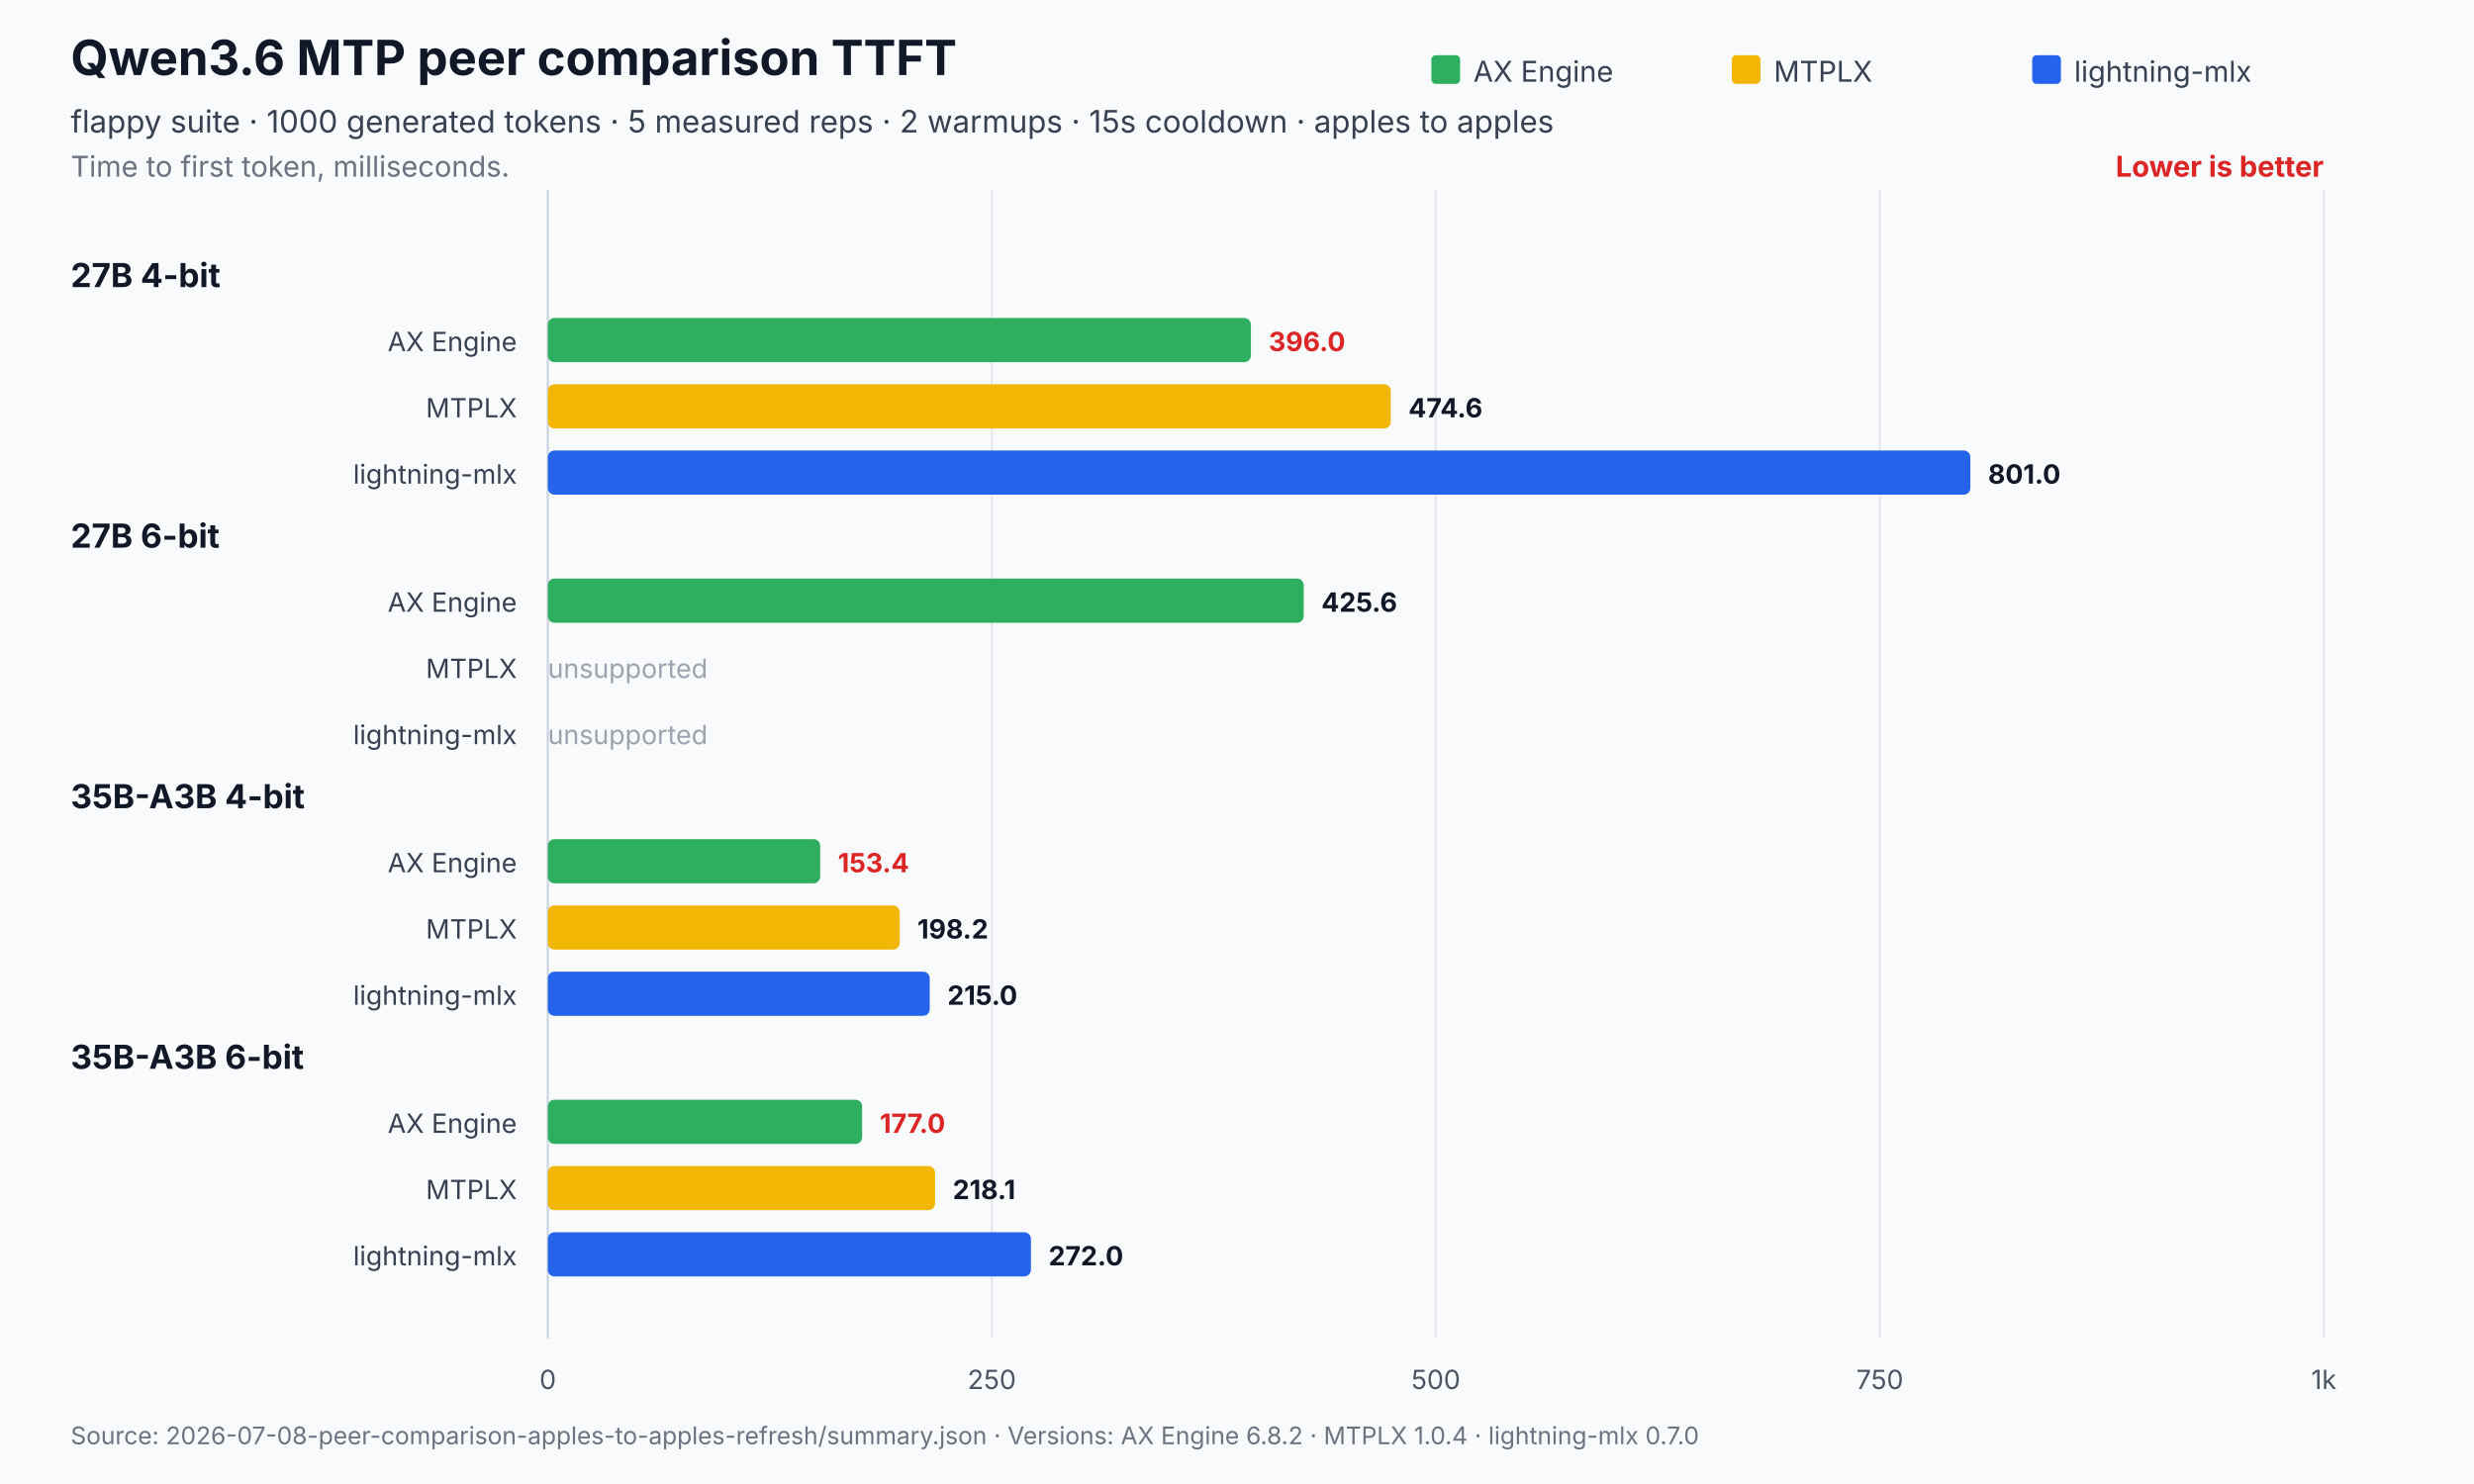
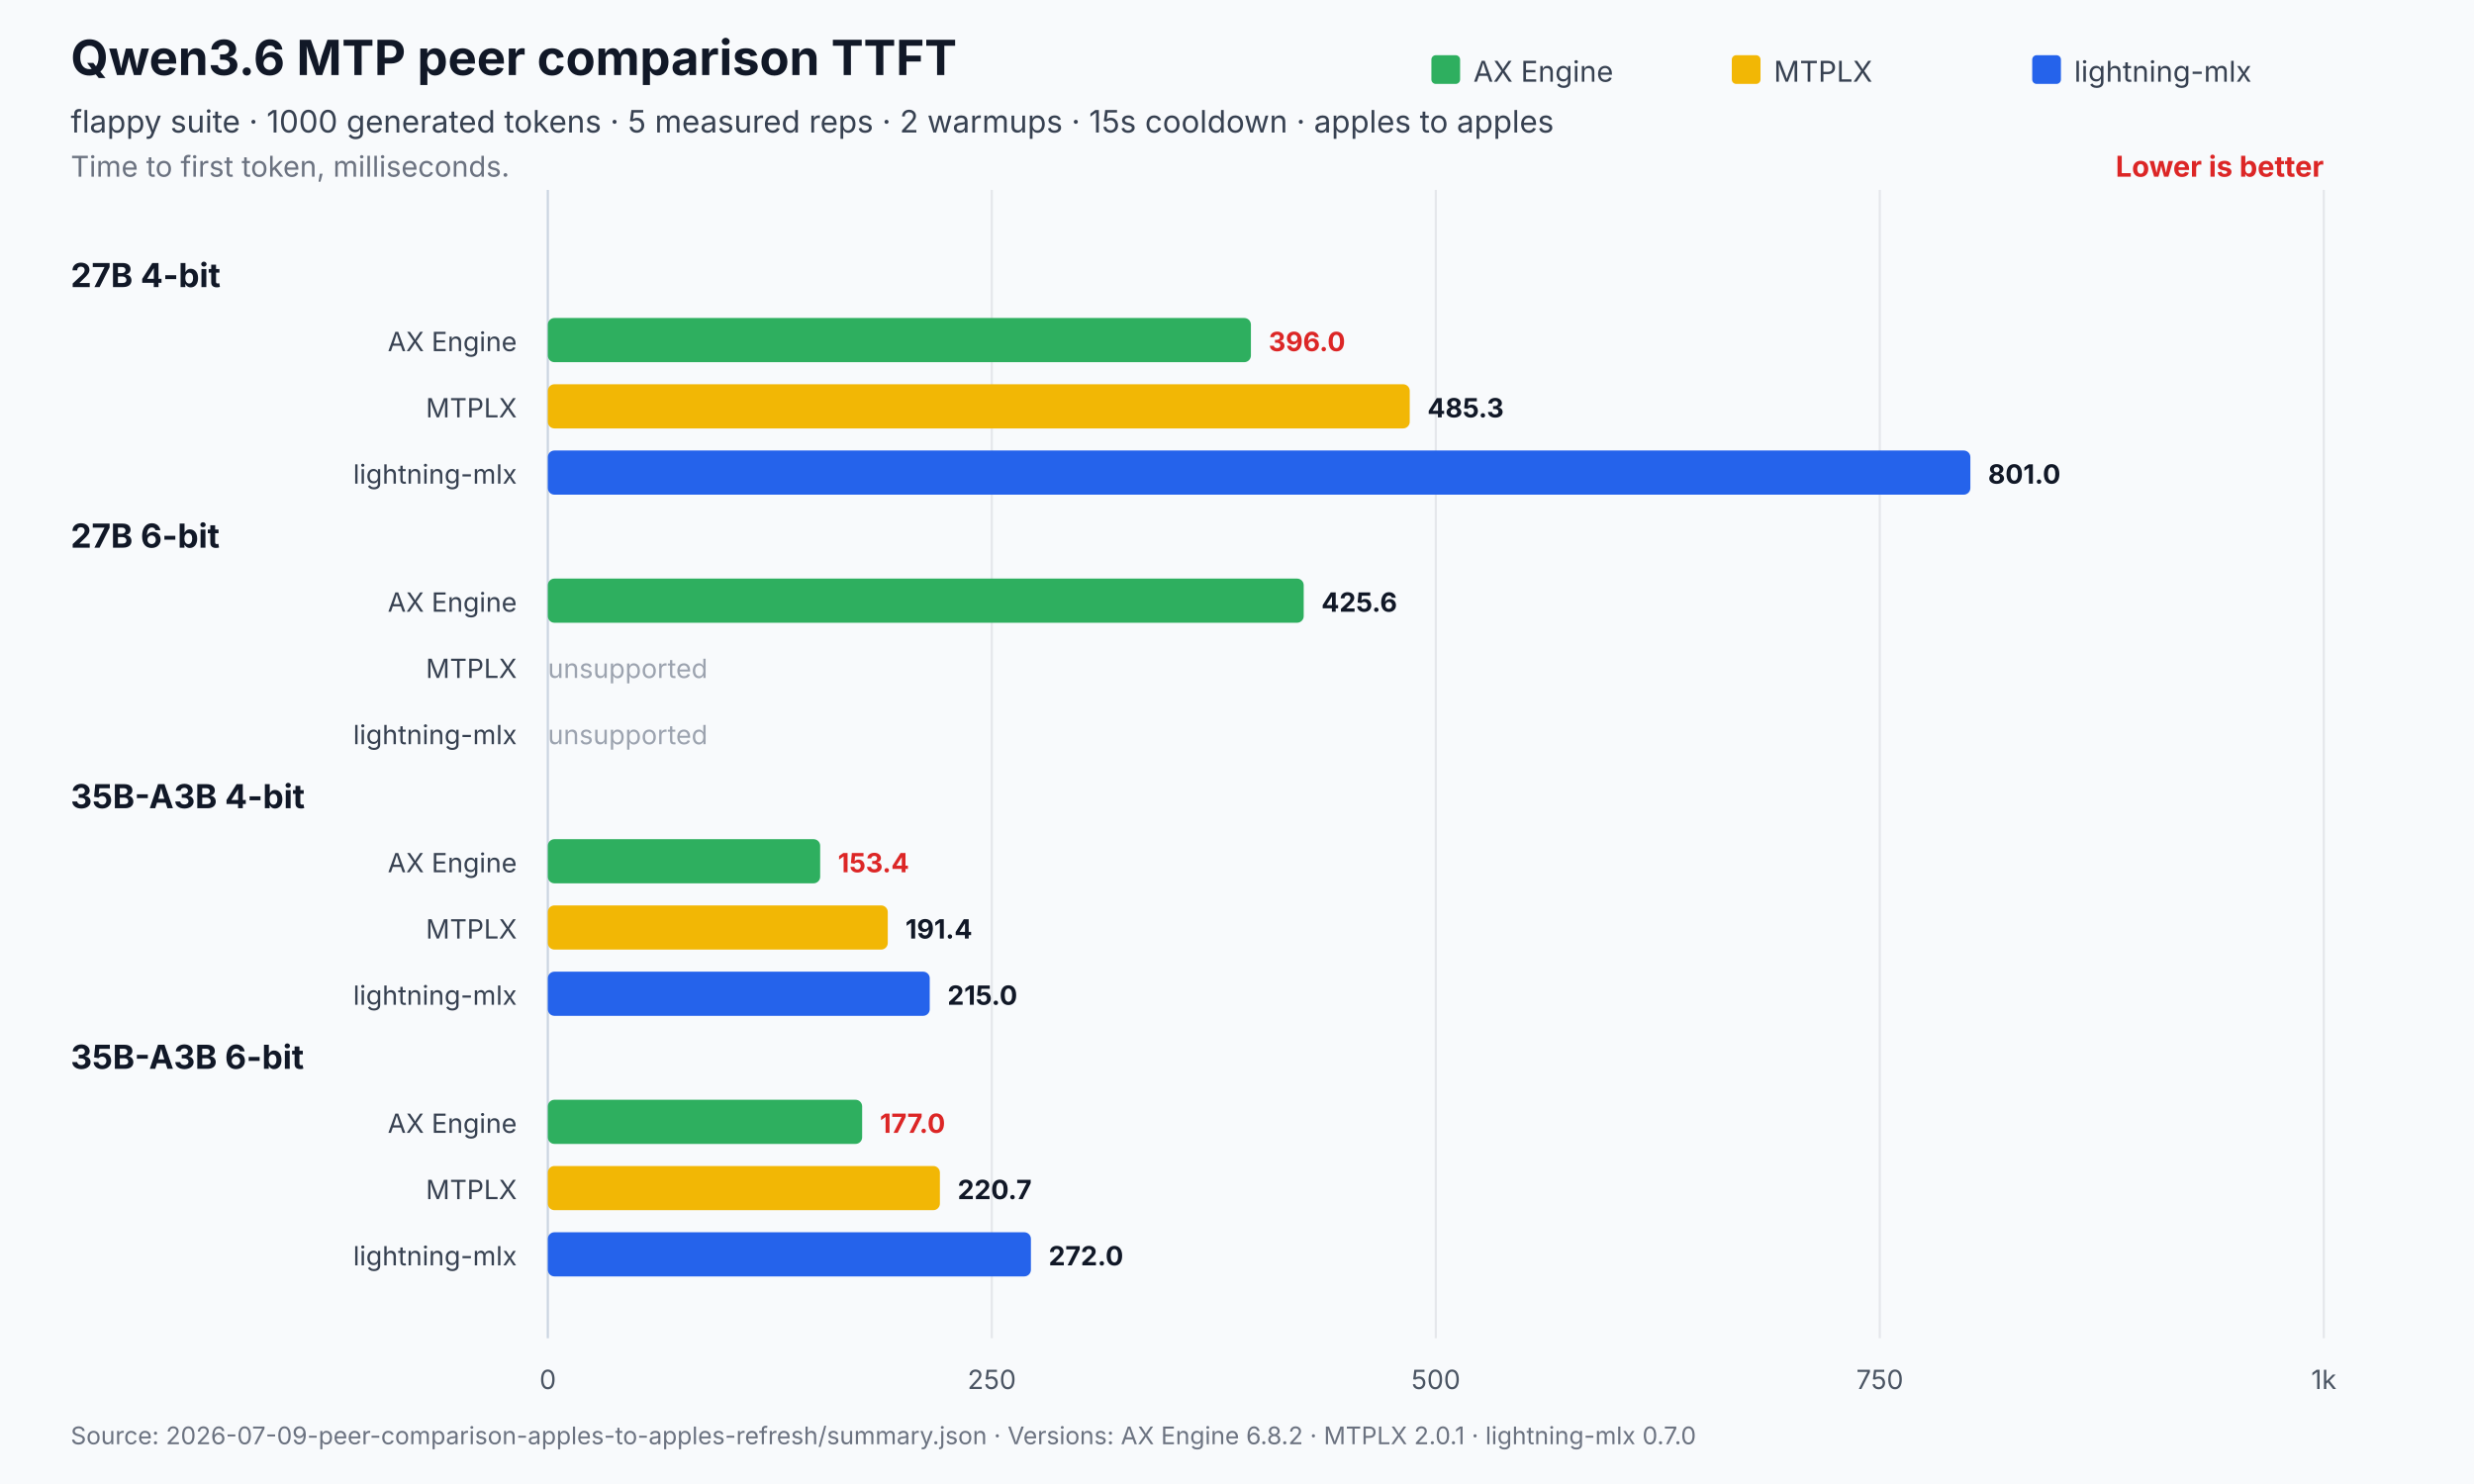
<svg xmlns="http://www.w3.org/2000/svg" width="1120" height="672" viewBox="0 0 1120 672" role="img" aria-labelledby="title desc">
  <rect width="1120" height="672" fill="#f8fafc" />
  <text x="32" y="34" font-family="Inter,Segoe UI,Arial,sans-serif" font-size="22" font-weight="700" fill="#111827">Qwen3.6 MTP peer comparison TTFT</text>
  <text x="32" y="60" font-family="Inter,Segoe UI,Arial,sans-serif" font-size="14" fill="#374151">flappy suite · 1000 generated tokens · 5 measured reps · 2 warmups · 15s cooldown · apples to apples</text>
  <text x="32" y="80" font-family="Inter,Segoe UI,Arial,sans-serif" font-size="13" fill="#6b7280">Time to first token, milliseconds.</text>
  <text x="1052.0" y="80" text-anchor="end" font-family="Inter,Segoe UI,Arial,sans-serif" font-size="13" font-weight="700" fill="#dc2626">Lower is better</text>
  <line x1="248.0" y1="86.0" x2="248.0" y2="606" stroke="#cbd5e1" stroke-width="1" />
  <text x="248.0" y="629" text-anchor="middle" font-family="Inter,Segoe UI,Arial,sans-serif" font-size="12" fill="#4b5563">0</text>
  <line x1="449.0" y1="86.0" x2="449.0" y2="606" stroke="#e5e7eb" stroke-width="1" />
  <text x="449.0" y="629" text-anchor="middle" font-family="Inter,Segoe UI,Arial,sans-serif" font-size="12" fill="#4b5563">250</text>
  <line x1="650.0" y1="86.0" x2="650.0" y2="606" stroke="#e5e7eb" stroke-width="1" />
  <text x="650.0" y="629" text-anchor="middle" font-family="Inter,Segoe UI,Arial,sans-serif" font-size="12" fill="#4b5563">500</text>
  <line x1="851.0" y1="86.0" x2="851.0" y2="606" stroke="#e5e7eb" stroke-width="1" />
  <text x="851.0" y="629" text-anchor="middle" font-family="Inter,Segoe UI,Arial,sans-serif" font-size="12" fill="#4b5563">750</text>
  <line x1="1052.0" y1="86.0" x2="1052.0" y2="606" stroke="#e5e7eb" stroke-width="1" />
  <text x="1052.0" y="629" text-anchor="middle" font-family="Inter,Segoe UI,Arial,sans-serif" font-size="12" fill="#4b5563">1k</text>
  <rect x="648.0" y="25" width="13" height="13" rx="2" fill="#2eaf5f" />
  <text x="667.0" y="37" font-family="Inter,Segoe UI,Arial,sans-serif" font-size="13" fill="#374151">AX Engine</text>
  <rect x="784.0" y="25" width="13" height="13" rx="2" fill="#f2b705" />
  <text x="803.0" y="37" font-family="Inter,Segoe UI,Arial,sans-serif" font-size="13" fill="#374151">MTPLX</text>
  <rect x="920.0" y="25" width="13" height="13" rx="2" fill="#2563eb" />
  <text x="939.0" y="37" font-family="Inter,Segoe UI,Arial,sans-serif" font-size="13" fill="#374151">lightning-mlx</text>
  <text x="32" y="130.0" font-family="Inter,Segoe UI,Arial,sans-serif" font-size="15" font-weight="700" fill="#111827">27B 4-bit</text>
  <text x="234.0" y="159.0" text-anchor="end" font-family="Inter,Segoe UI,Arial,sans-serif" font-size="12" fill="#374151">AX Engine</text>
  <rect x="248.0" y="144.0" width="318.3" height="20.0" rx="3" fill="#2eaf5f" opacity="1" />
  <text x="574.3" y="159.0" font-family="Inter,Segoe UI,Arial,sans-serif" font-size="12" font-weight="700" fill="#dc2626">396.0</text>
  <text x="234.0" y="189.0" text-anchor="end" font-family="Inter,Segoe UI,Arial,sans-serif" font-size="12" fill="#374151">MTPLX</text>
-   <rect x="248.0" y="174.0" width="381.6" height="20.0" rx="3" fill="#f2b705" opacity="1" />
-   <text x="637.6" y="189.0" font-family="Inter,Segoe UI,Arial,sans-serif" font-size="12" font-weight="700" fill="#111827">474.6</text>
+   <rect x="248.0" y="174.0" width="390.2" height="20.0" rx="3" fill="#f2b705" opacity="1" />
+   <text x="646.2" y="189.0" font-family="Inter,Segoe UI,Arial,sans-serif" font-size="12" font-weight="700" fill="#111827">485.3</text>
  <text x="234.0" y="219.0" text-anchor="end" font-family="Inter,Segoe UI,Arial,sans-serif" font-size="12" fill="#374151">lightning-mlx</text>
  <rect x="248.0" y="204.0" width="644.0" height="20.0" rx="3" fill="#2563eb" opacity="1" />
  <text x="900.0" y="219.0" font-family="Inter,Segoe UI,Arial,sans-serif" font-size="12" font-weight="700" fill="#111827">801.0</text>
  <text x="32" y="248.0" font-family="Inter,Segoe UI,Arial,sans-serif" font-size="15" font-weight="700" fill="#111827">27B 6-bit</text>
  <text x="234.0" y="277.0" text-anchor="end" font-family="Inter,Segoe UI,Arial,sans-serif" font-size="12" fill="#374151">AX Engine</text>
  <rect x="248.0" y="262.0" width="342.2" height="20.0" rx="3" fill="#2eaf5f" opacity="1" />
  <text x="598.2" y="277.0" font-family="Inter,Segoe UI,Arial,sans-serif" font-size="12" font-weight="700" fill="#111827">425.6</text>
  <text x="234.0" y="307.0" text-anchor="end" font-family="Inter,Segoe UI,Arial,sans-serif" font-size="12" fill="#374151">MTPLX</text>
  <text x="248.0" y="307.0" font-family="Inter,Segoe UI,Arial,sans-serif" font-size="12" fill="#9ca3af">unsupported</text>
  <text x="234.0" y="337.0" text-anchor="end" font-family="Inter,Segoe UI,Arial,sans-serif" font-size="12" fill="#374151">lightning-mlx</text>
  <text x="248.0" y="337.0" font-family="Inter,Segoe UI,Arial,sans-serif" font-size="12" fill="#9ca3af">unsupported</text>
  <text x="32" y="366.0" font-family="Inter,Segoe UI,Arial,sans-serif" font-size="15" font-weight="700" fill="#111827">35B-A3B 4-bit</text>
  <text x="234.0" y="395.0" text-anchor="end" font-family="Inter,Segoe UI,Arial,sans-serif" font-size="12" fill="#374151">AX Engine</text>
  <rect x="248.0" y="380.0" width="123.3" height="20.0" rx="3" fill="#2eaf5f" opacity="1" />
  <text x="379.3" y="395.0" font-family="Inter,Segoe UI,Arial,sans-serif" font-size="12" font-weight="700" fill="#dc2626">153.4</text>
  <text x="234.0" y="425.0" text-anchor="end" font-family="Inter,Segoe UI,Arial,sans-serif" font-size="12" fill="#374151">MTPLX</text>
-   <rect x="248.0" y="410.0" width="159.3" height="20.0" rx="3" fill="#f2b705" opacity="1" />
-   <text x="415.3" y="425.0" font-family="Inter,Segoe UI,Arial,sans-serif" font-size="12" font-weight="700" fill="#111827">198.2</text>
+   <rect x="248.0" y="410.0" width="153.9" height="20.0" rx="3" fill="#f2b705" opacity="1" />
+   <text x="409.9" y="425.0" font-family="Inter,Segoe UI,Arial,sans-serif" font-size="12" font-weight="700" fill="#111827">191.4</text>
  <text x="234.0" y="455.0" text-anchor="end" font-family="Inter,Segoe UI,Arial,sans-serif" font-size="12" fill="#374151">lightning-mlx</text>
  <rect x="248.0" y="440.0" width="172.9" height="20.0" rx="3" fill="#2563eb" opacity="1" />
  <text x="428.9" y="455.0" font-family="Inter,Segoe UI,Arial,sans-serif" font-size="12" font-weight="700" fill="#111827">215.0</text>
  <text x="32" y="484.0" font-family="Inter,Segoe UI,Arial,sans-serif" font-size="15" font-weight="700" fill="#111827">35B-A3B 6-bit</text>
  <text x="234.0" y="513.0" text-anchor="end" font-family="Inter,Segoe UI,Arial,sans-serif" font-size="12" fill="#374151">AX Engine</text>
  <rect x="248.0" y="498.0" width="142.3" height="20.0" rx="3" fill="#2eaf5f" opacity="1" />
  <text x="398.3" y="513.0" font-family="Inter,Segoe UI,Arial,sans-serif" font-size="12" font-weight="700" fill="#dc2626">177.0</text>
  <text x="234.0" y="543.0" text-anchor="end" font-family="Inter,Segoe UI,Arial,sans-serif" font-size="12" fill="#374151">MTPLX</text>
-   <rect x="248.0" y="528.0" width="175.3" height="20.0" rx="3" fill="#f2b705" opacity="1" />
-   <text x="431.3" y="543.0" font-family="Inter,Segoe UI,Arial,sans-serif" font-size="12" font-weight="700" fill="#111827">218.1</text>
+   <rect x="248.0" y="528.0" width="177.5" height="20.0" rx="3" fill="#f2b705" opacity="1" />
+   <text x="433.5" y="543.0" font-family="Inter,Segoe UI,Arial,sans-serif" font-size="12" font-weight="700" fill="#111827">220.7</text>
  <text x="234.0" y="573.0" text-anchor="end" font-family="Inter,Segoe UI,Arial,sans-serif" font-size="12" fill="#374151">lightning-mlx</text>
  <rect x="248.0" y="558.0" width="218.7" height="20.0" rx="3" fill="#2563eb" opacity="1" />
  <text x="474.7" y="573.0" font-family="Inter,Segoe UI,Arial,sans-serif" font-size="12" font-weight="700" fill="#111827">272.0</text>
-   <text x="32" y="654" font-family="Inter,Segoe UI,Arial,sans-serif" font-size="11" fill="#6b7280">Source: 2026-07-08-peer-comparison-apples-to-apples-refresh/summary.json   ·   Versions: AX Engine 6.8.2 · MTPLX 1.0.4 · lightning-mlx 0.7.0</text>
+   <text x="32" y="654" font-family="Inter,Segoe UI,Arial,sans-serif" font-size="11" fill="#6b7280">Source: 2026-07-09-peer-comparison-apples-to-apples-refresh/summary.json   ·   Versions: AX Engine 6.8.2 · MTPLX 2.0.1 · lightning-mlx 0.7.0</text>
</svg>
